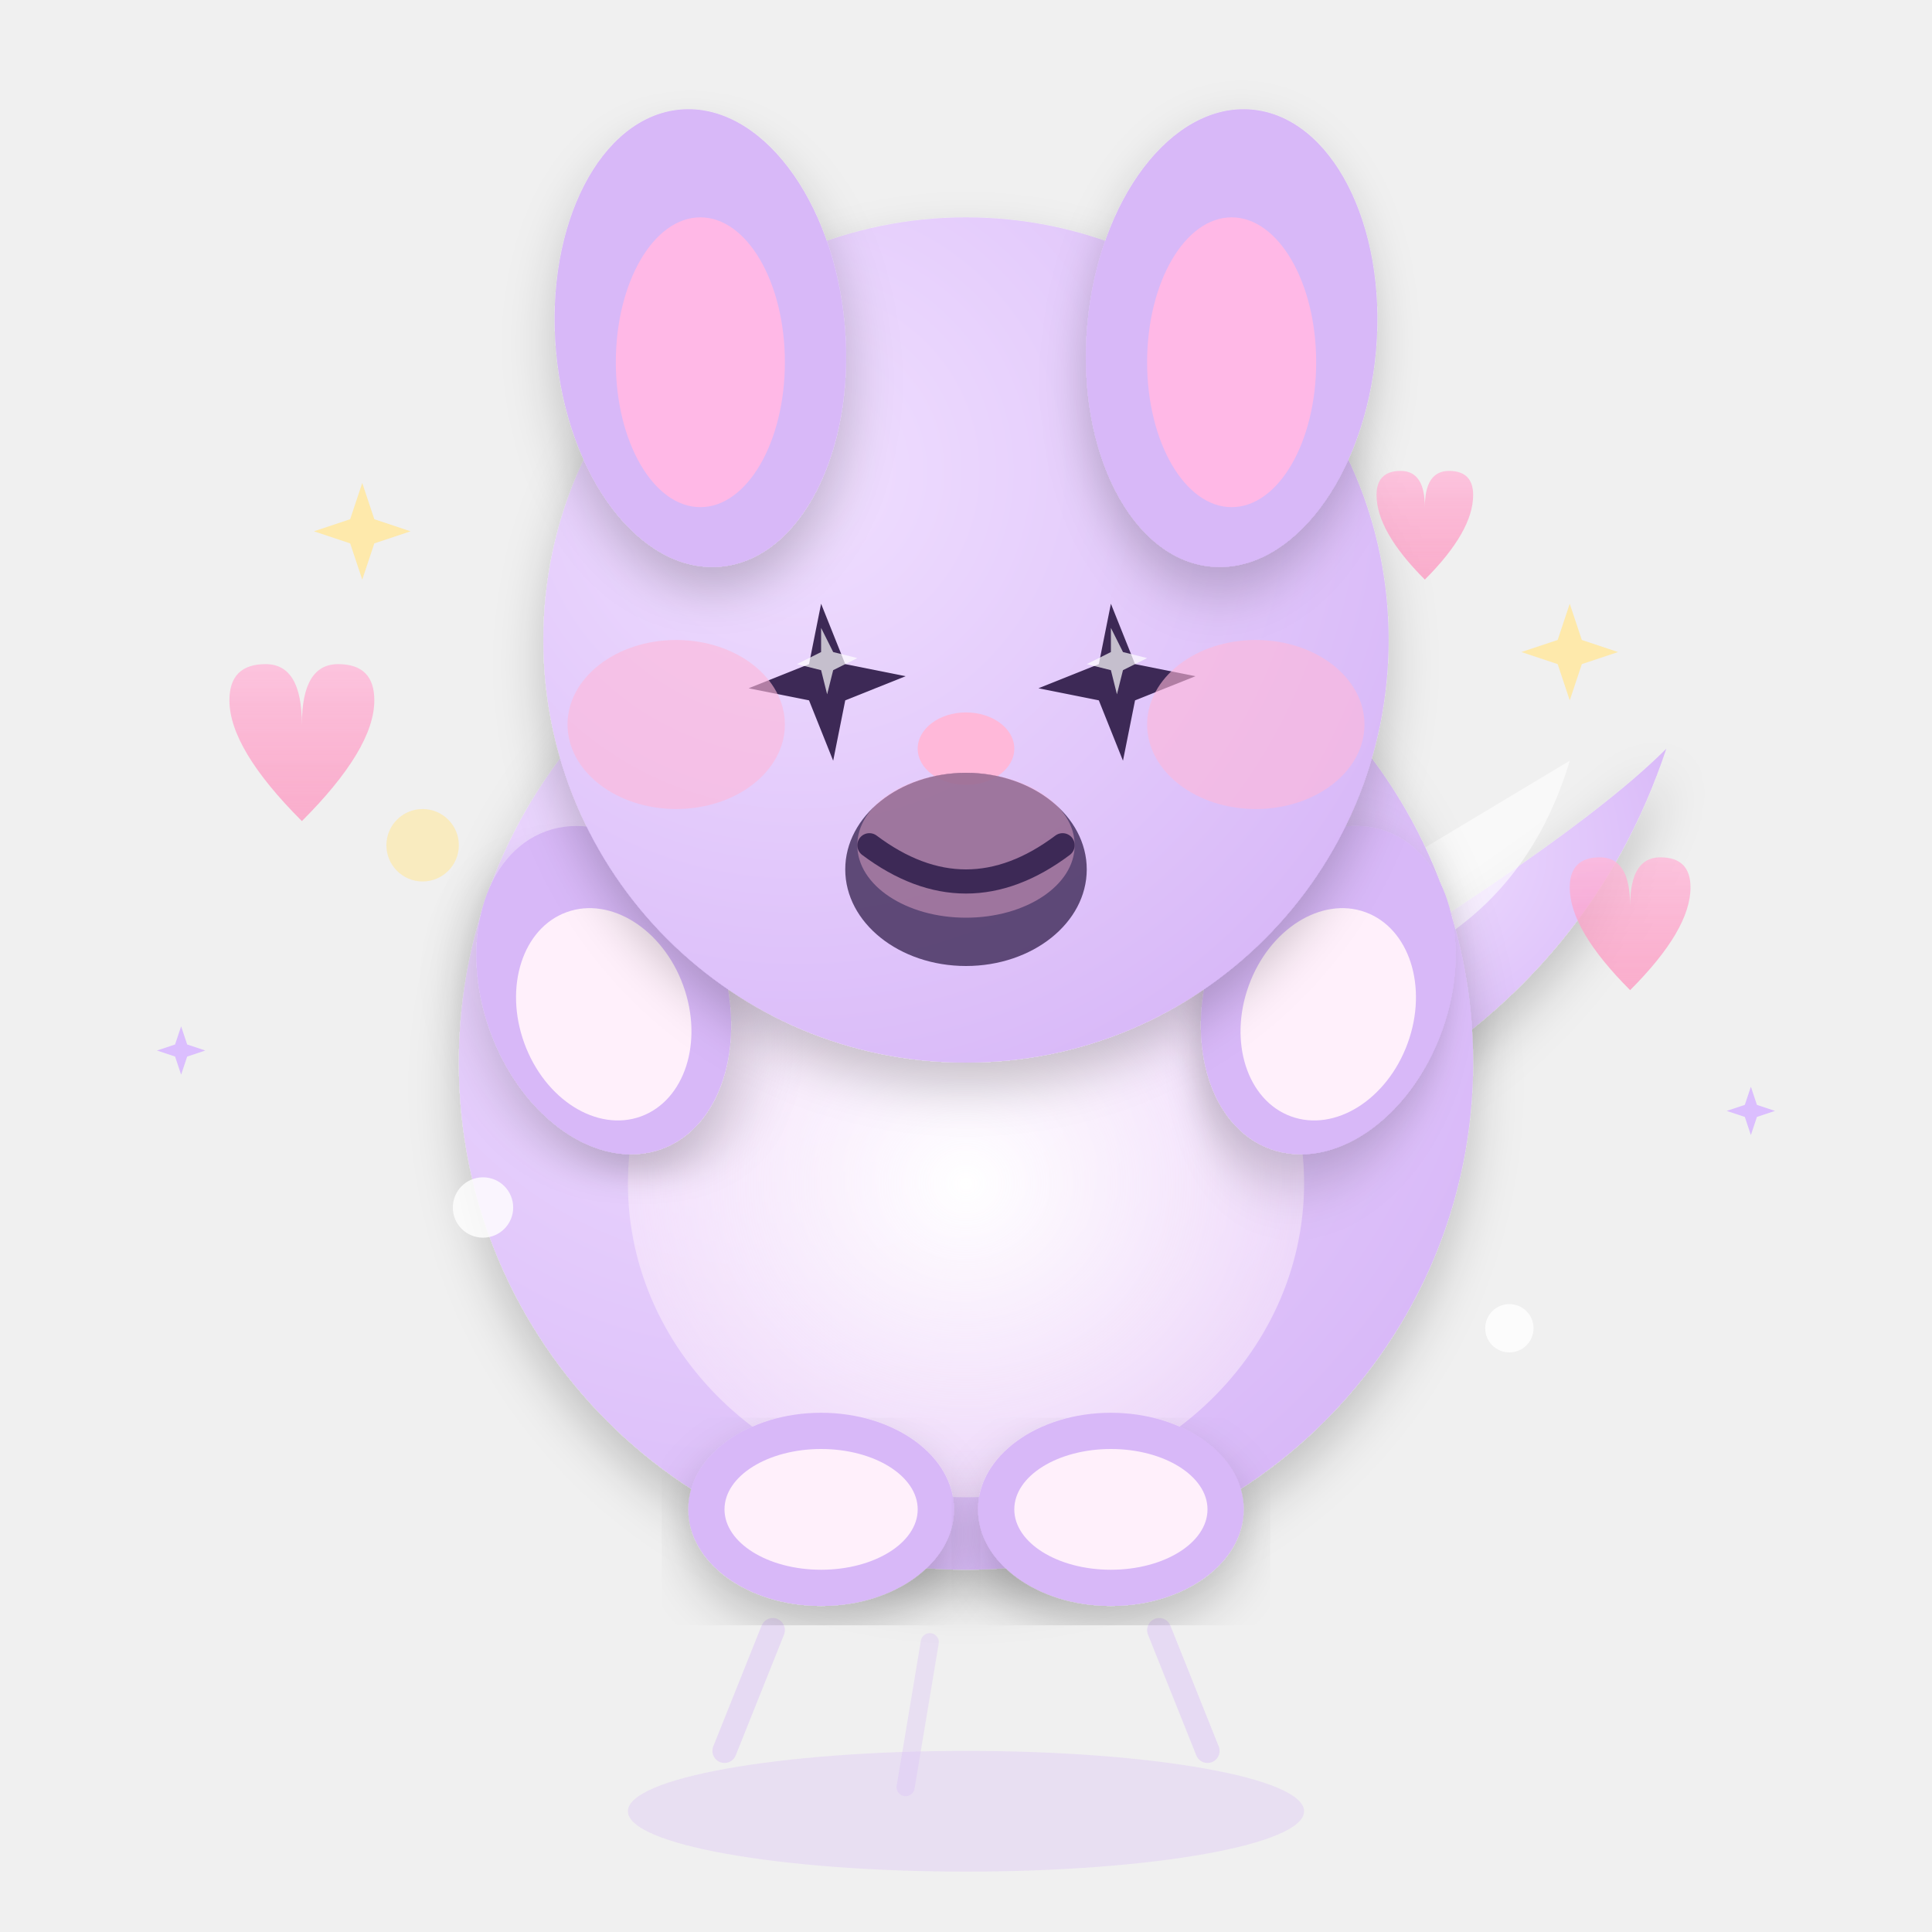
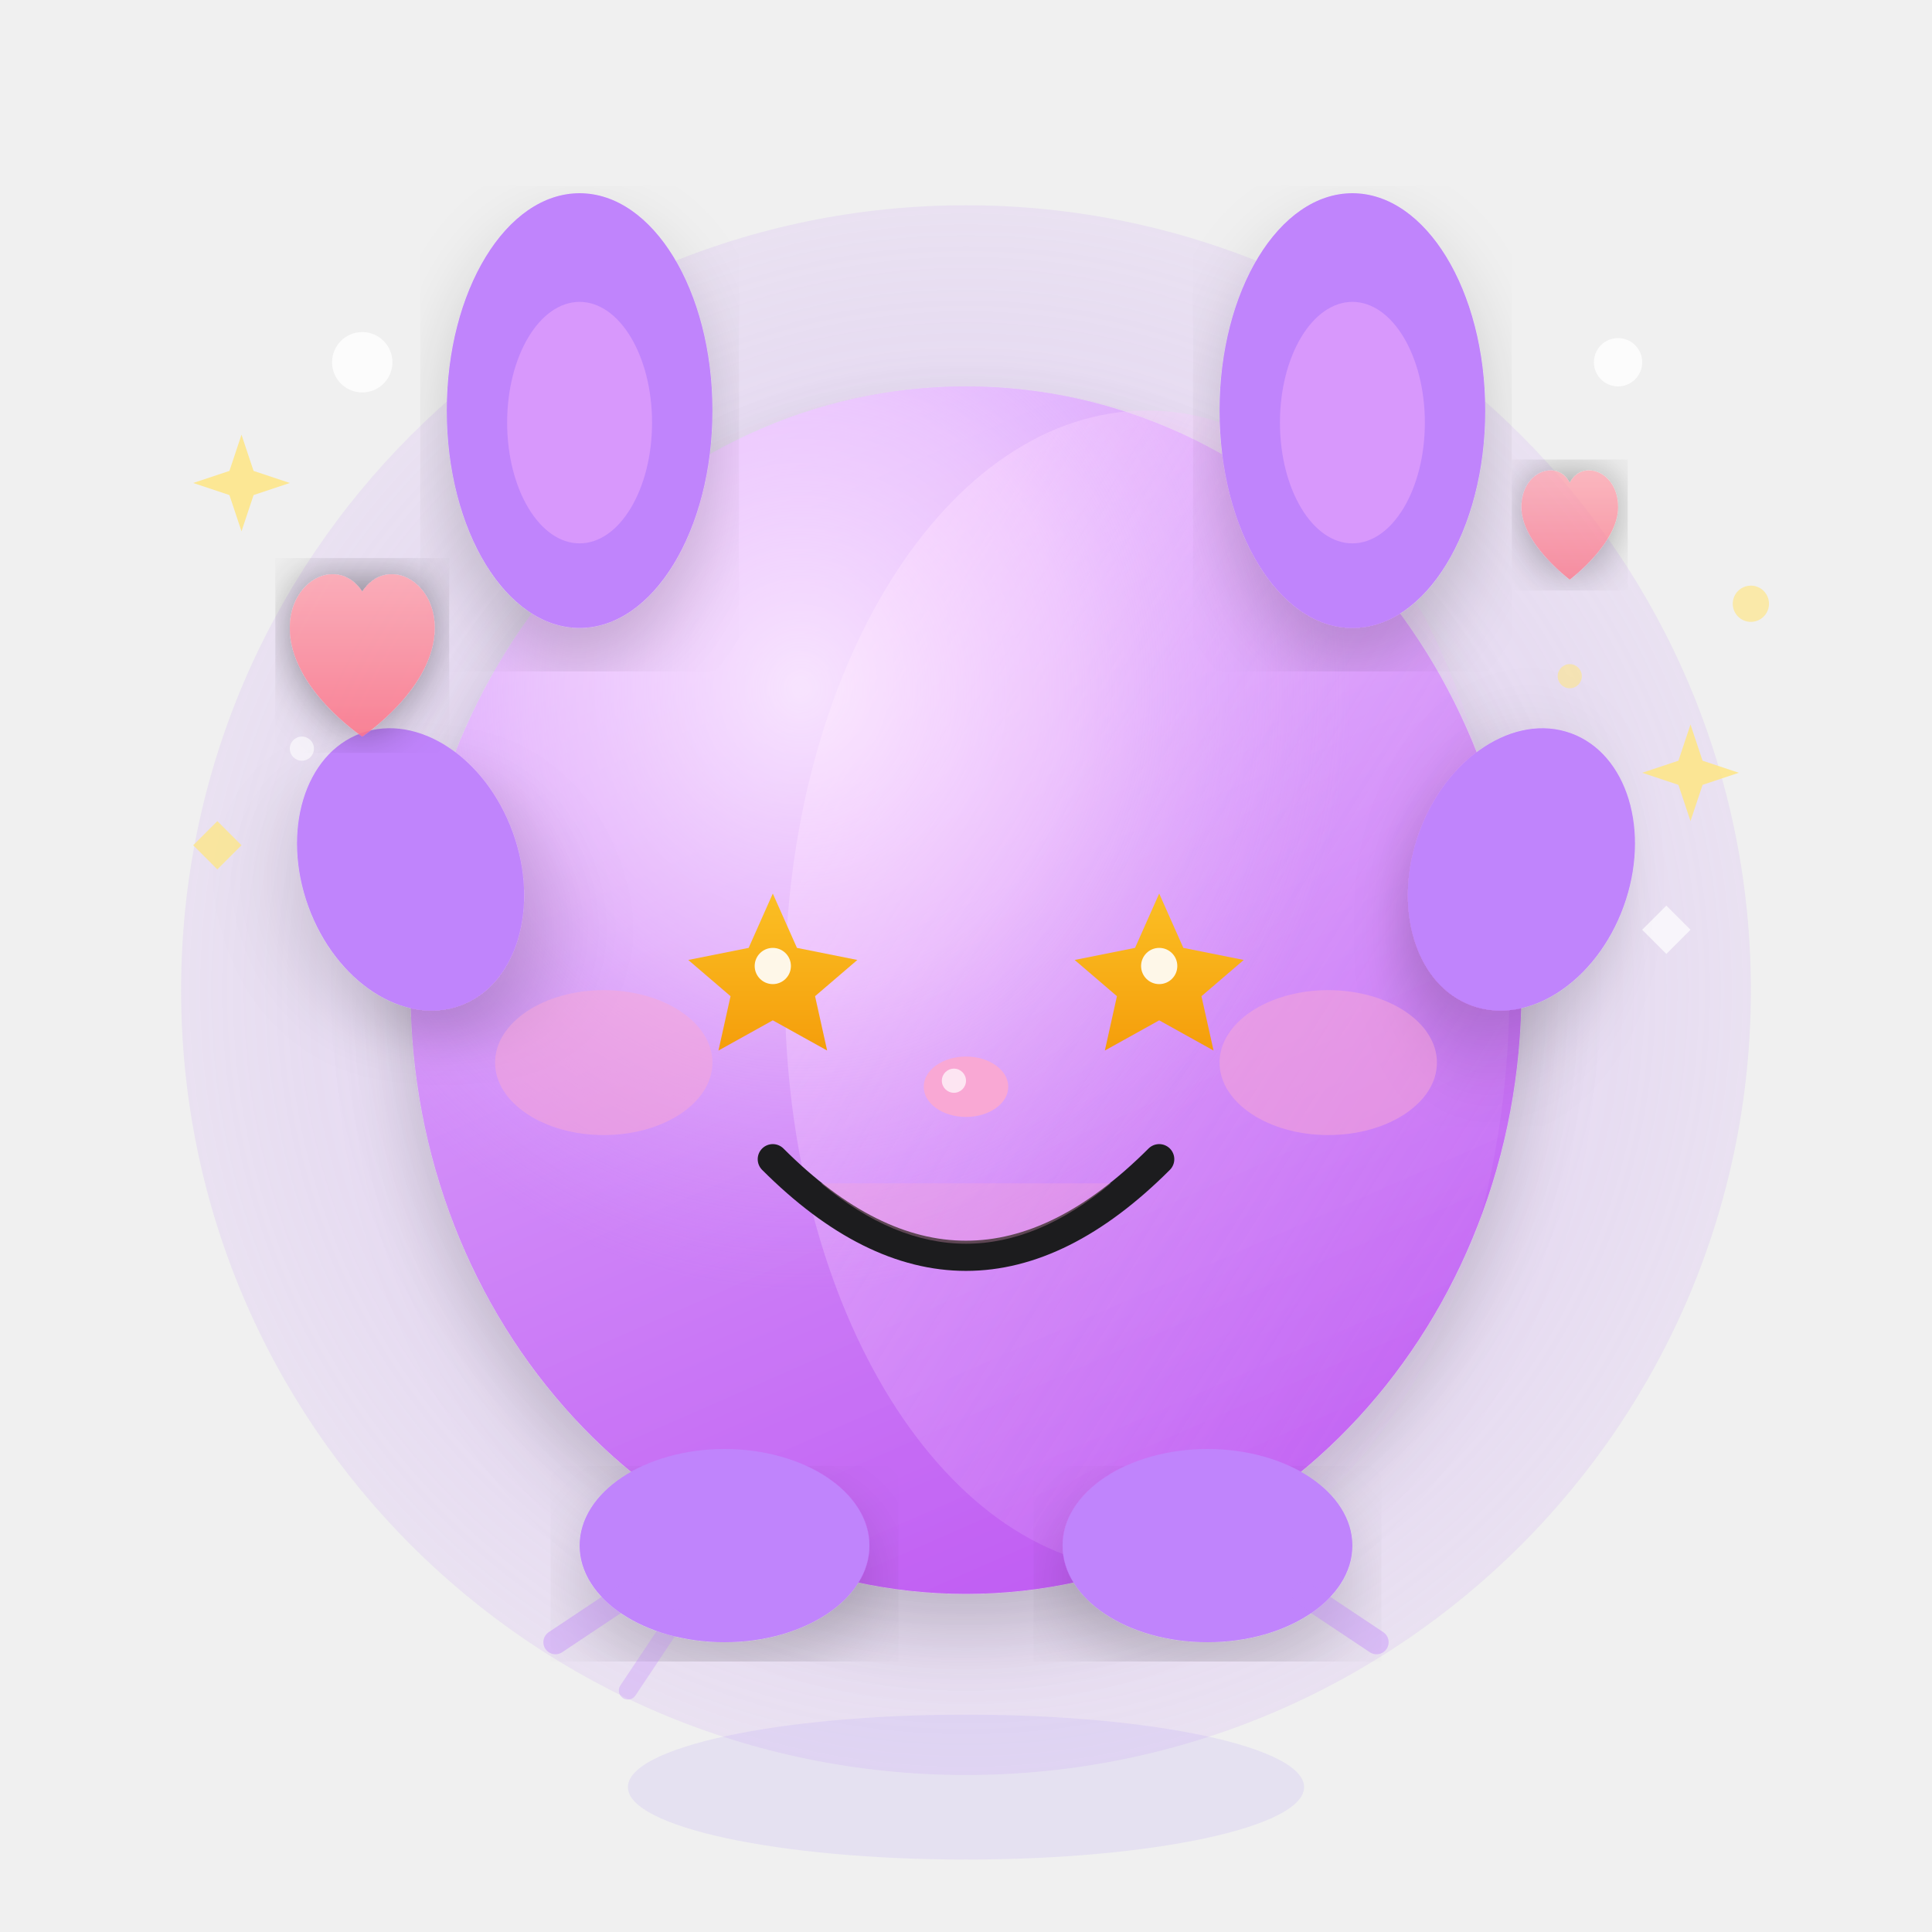
<svg xmlns="http://www.w3.org/2000/svg" width="160" height="160" viewBox="0 0 160 160" fill="none">
  <defs>
-     <radialGradient id="bodyGrad-excited" cx="0.3" cy="0.3" r="0.8">
-       <stop offset="0%" style="stop-color:#F0DFFF;stop-opacity:1" />
-       <stop offset="100%" style="stop-color:#D8B8F8;stop-opacity:1" />
+     <linearGradient id="body-e" x1="0.3" y1="0" x2="0.7" y2="1">
+       <stop offset="0%" stop-color="#e0b4fe" />
+       <stop offset="100%" stop-color="#BF5AF2" />
+     </linearGradient>
+     <radialGradient id="shine-e" cx="0.35" cy="0.25" r="0.5">
+       <stop offset="0%" stop-color="#fff5ff" stop-opacity="0.8" />
+       <stop offset="50%" stop-color="#ffeaff" stop-opacity="0.4" />
+       <stop offset="100%" stop-color="#e0b4fe" stop-opacity="0" />
    </radialGradient>
-     <radialGradient id="bellyGrad-excited" cx="0.5" cy="0.5" r="0.6">
-       <stop offset="0%" style="stop-color:#FFFFFF;stop-opacity:1" />
-       <stop offset="100%" style="stop-color:#FFF0FB;stop-opacity:0.4" />
+     <linearGradient id="rim-e" x1="0" y1="0" x2="1" y2="1">
+       <stop offset="0%" stop-color="#ffd6ff" stop-opacity="0.9" />
+       <stop offset="100%" stop-color="#e0b4fe" stop-opacity="0" />
+     </linearGradient>
+     <linearGradient id="star-eye-e" x1="0" y1="0" x2="0" y2="1">
+       <stop offset="0%" stop-color="#fbbf24" />
+       <stop offset="100%" stop-color="#f59e0b" />
+     </linearGradient>
+     <linearGradient id="heart-e" x1="0" y1="0" x2="0" y2="1">
+       <stop offset="0%" stop-color="#fda4af" />
+       <stop offset="100%" stop-color="#fb7185" />
+     </linearGradient>
+     <radialGradient id="glow-e" cx="0.5" cy="0.5" r="0.7">
+       <stop offset="0%" stop-color="#d8b4fe" stop-opacity="0.4" />
+       <stop offset="50%" stop-color="#c084fc" stop-opacity="0.2" />
+       <stop offset="100%" stop-color="#a855f7" stop-opacity="0" />
    </radialGradient>
-     <filter id="shadow-excited">
-       <feGaussianBlur in="SourceAlpha" stdDeviation="2" />
-       <feOffset dx="0" dy="2" result="offsetblur" />
+     <filter id="sh-e">
+       <feGaussianBlur in="SourceAlpha" stdDeviation="3" />
+       <feOffset dy="3" />
      <feComponentTransfer>
-         <feFuncA type="linear" slope="0.2" />
+         <feFuncA type="linear" slope="0.18" />
      </feComponentTransfer>
      <feMerge>
        <feMergeNode />
        <feMergeNode in="SourceGraphic" />
      </feMerge>
    </filter>
-     <linearGradient id="heartGrad" x1="0%" y1="0%" x2="0%" y2="100%">
-       <stop offset="0%" style="stop-color:#FFB8D9;stop-opacity:1" />
-       <stop offset="100%" style="stop-color:#FF88B8;stop-opacity:0.8" />
-     </linearGradient>
+     <filter id="heart-glow-e">
+       <feGaussianBlur in="SourceAlpha" stdDeviation="2" />
+       <feOffset dx="0" dy="0" />
+       <feComponentTransfer>
+         <feFuncA type="linear" slope="0.5" />
+       </feComponentTransfer>
+       <feMerge>
+         <feMergeNode />
+         <feMergeNode in="SourceGraphic" />
+       </feMerge>
+     </filter>
  </defs>
-   <ellipse cx="80" cy="150" rx="28" ry="5" fill="#D8B8F8" opacity="0.3" />
-   <path d="M 60 145 Q 62 140, 64 135" stroke="#D8B8F8" stroke-width="2" opacity="0.4" fill="none" stroke-linecap="round" />
-   <path d="M 100 145 Q 98 140, 96 135" stroke="#D8B8F8" stroke-width="2" opacity="0.4" fill="none" stroke-linecap="round" />
-   <path d="M 75 148 Q 76 142, 77 136" stroke="#D8B8F8" stroke-width="1.5" opacity="0.3" fill="none" stroke-linecap="round" />
-   <path d="M 105 85 Q 130 70, 138 62 Q 132 80, 115 90 Z" fill="url(#bodyGrad-excited)" filter="url(#shadow-excited)" />
-   <path d="M 115 72 Q 125 66, 130 63 Q 127 73, 119 78 Z" fill="#FFFFFF" opacity="0.6" />
-   <circle cx="80" cy="88" r="42" fill="url(#bodyGrad-excited)" filter="url(#shadow-excited)" />
-   <ellipse cx="80" cy="98" rx="28" ry="26" fill="url(#bellyGrad-excited)" />
-   <ellipse cx="50" cy="82" rx="10" ry="14" fill="#D8B8F8" filter="url(#shadow-excited)" transform="rotate(-20 50 82)" />
-   <ellipse cx="110" cy="82" rx="10" ry="14" fill="#D8B8F8" filter="url(#shadow-excited)" transform="rotate(20 110 82)" />
-   <ellipse cx="50" cy="84" rx="7" ry="9" fill="#FFF0FB" transform="rotate(-20 50 84)" />
-   <ellipse cx="110" cy="84" rx="7" ry="9" fill="#FFF0FB" transform="rotate(20 110 84)" />
-   <ellipse cx="68" cy="125" rx="11" ry="8" fill="#D8B8F8" filter="url(#shadow-excited)" />
-   <ellipse cx="92" cy="125" rx="11" ry="8" fill="#D8B8F8" filter="url(#shadow-excited)" />
-   <ellipse cx="68" cy="125" rx="8" ry="5" fill="#FFF0FB" />
-   <ellipse cx="92" cy="125" rx="8" ry="5" fill="#FFF0FB" />
-   <circle cx="80" cy="53" r="35" fill="url(#bodyGrad-excited)" filter="url(#shadow-excited)" />
-   <ellipse cx="58" cy="28" rx="12" ry="19" fill="#D8B8F8" filter="url(#shadow-excited)" transform="rotate(-5 58 28)" />
-   <ellipse cx="102" cy="28" rx="12" ry="19" fill="#D8B8F8" filter="url(#shadow-excited)" transform="rotate(5 102 28)" />
-   <ellipse cx="58" cy="30" rx="7" ry="12" fill="#FFB8E6" />
-   <ellipse cx="102" cy="30" rx="7" ry="12" fill="#FFB8E6" />
-   <g fill="#3D2956">
-     <path d="M 68 50 L 70 55 L 75 56 L 70 58 L 69 63 L 67 58 L 62 57 L 67 55 Z" />
-     <path d="M 92 50 L 94 55 L 99 56 L 94 58 L 93 63 L 91 58 L 86 57 L 91 55 Z" />
-   </g>
-   <g fill="#FFFFFF" opacity="0.7">
-     <path d="M 68 52 L 69 54 L 71 54.5 L 69 55.5 L 68.5 57.5 L 68 55.5 L 66 55 L 68 54 Z" />
-     <path d="M 92 52 L 93 54 L 95 54.5 L 93 55.5 L 92.5 57.5 L 92 55.5 L 90 55 L 92 54 Z" />
-   </g>
-   <ellipse cx="80" cy="62" rx="4" ry="3" fill="#FFB8D9" />
-   <ellipse cx="80" cy="72" rx="10" ry="8" fill="#3D2956" opacity="0.8" />
-   <ellipse cx="80" cy="70" rx="9" ry="6" fill="#FFB8D9" opacity="0.4" />
-   <path d="M 72 70 Q 80 76, 88 70" stroke="#3D2956" stroke-width="2" fill="none" stroke-linecap="round" />
-   <ellipse cx="56" cy="60" rx="9" ry="7" fill="#FFB8D9" opacity="0.6" />
-   <ellipse cx="104" cy="60" rx="9" ry="7" fill="#FFB8D9" opacity="0.6" />
-   <g fill="url(#heartGrad)" opacity="0.8">
-     <path d="M 25 60 Q 25 55, 28 55 Q 31 55, 31 58 Q 31 62, 25 68 Q 19 62, 19 58 Q 19 55, 22 55 Q 25 55, 25 60 Z" />
-     <path d="M 135 75 Q 135 71, 137.5 71 Q 140 71, 140 73.5 Q 140 77, 135 82 Q 130 77, 130 73.5 Q 130 71, 132.5 71 Q 135 71, 135 75 Z" />
-     <path d="M 118 42 Q 118 39, 120 39 Q 122 39, 122 41 Q 122 44, 118 48 Q 114 44, 114 41 Q 114 39, 116 39 Q 118 39, 118 42 Z" />
-   </g>
-   <g opacity="0.9">
-     <path d="M 30 40 L 31 43 L 34 44 L 31 45 L 30 48 L 29 45 L 26 44 L 29 43 Z" fill="#FFE8A3" />
-     <path d="M 130 50 L 131 53 L 134 54 L 131 55 L 130 58 L 129 55 L 126 54 L 129 53 Z" fill="#FFE8A3" />
-     <path d="M 145 90 L 145.5 91.5 L 147 92 L 145.5 92.5 L 145 94 L 144.5 92.5 L 143 92 L 144.5 91.5 Z" fill="#D8B8FF" />
-     <path d="M 15 85 L 15.5 86.5 L 17 87 L 15.5 87.5 L 15 89 L 14.5 87.5 L 13 87 L 14.5 86.5 Z" fill="#D8B8FF" />
-     <circle cx="40" cy="100" r="2.5" fill="#FFFFFF" opacity="0.9" />
-     <circle cx="125" cy="110" r="2" fill="#FFFFFF" opacity="0.9" />
-     <circle cx="35" cy="70" r="3" fill="#FFE8A3" opacity="0.7" />
-   </g>
+   <ellipse cx="80" cy="82" rx="65" ry="65" fill="url(#glow-e)" />
+   <ellipse cx="80" cy="148" rx="28" ry="6" fill="#a78bfa" opacity="0.15" />
+   <ellipse cx="80" cy="82" rx="46" ry="50" fill="url(#body-e)" filter="url(#sh-e)" />
+   <ellipse cx="95" cy="82" rx="30" ry="48" fill="url(#rim-e)" opacity="0.6" />
+   <ellipse cx="80" cy="82" rx="46" ry="50" fill="url(#shine-e)" />
+   <ellipse cx="48" cy="34" rx="11" ry="18" fill="#c084fc" filter="url(#sh-e)" />
+   <ellipse cx="112" cy="34" rx="11" ry="18" fill="#c084fc" filter="url(#sh-e)" />
+   <ellipse cx="48" cy="35" rx="6" ry="10" fill="#f0abfc" opacity="0.5" />
+   <ellipse cx="112" cy="35" rx="6" ry="10" fill="#f0abfc" opacity="0.5" />
+   <ellipse cx="34" cy="72" rx="9" ry="12" fill="#c084fc" filter="url(#sh-e)" transform="rotate(-20 34 72)" />
+   <ellipse cx="126" cy="72" rx="9" ry="12" fill="#c084fc" filter="url(#sh-e)" transform="rotate(20 126 72)" />
+   <ellipse cx="60" cy="128" rx="12" ry="8" fill="#c084fc" filter="url(#sh-e)" />
+   <ellipse cx="100" cy="128" rx="12" ry="8" fill="#c084fc" filter="url(#sh-e)" />
+   <line x1="52" y1="132" x2="46" y2="136" stroke="#c084fc" stroke-width="2" stroke-linecap="round" opacity="0.4" />
+   <line x1="56" y1="134" x2="52" y2="140" stroke="#c084fc" stroke-width="1.5" stroke-linecap="round" opacity="0.3" />
+   <line x1="108" y1="132" x2="114" y2="136" stroke="#c084fc" stroke-width="2" stroke-linecap="round" opacity="0.4" />
+   <path d="M64 74 L66 78.5 L71 79.5 L67.5 82.5 L68.5 87 L64 84.5 L59.5 87 L60.5 82.5 L57 79.5 L62 78.5Z" fill="url(#star-eye-e)" />
+   <path d="M96 74 L98 78.5 L103 79.5 L99.5 82.5 L100.5 87 L96 84.5 L91.5 87 L92.5 82.5 L89 79.5 L94 78.5Z" fill="url(#star-eye-e)" />
+   <circle cx="64" cy="80" r="1.5" fill="#fff" opacity="0.9" />
+   <circle cx="96" cy="80" r="1.5" fill="#fff" opacity="0.9" />
+   <ellipse cx="80" cy="90" rx="3.5" ry="2.5" fill="#f9a8d4" />
+   <circle cx="79" cy="89.5" r="1" fill="#fff" opacity="0.7" />
+   <ellipse cx="50" cy="88" rx="9" ry="6" fill="#f9a8d4" opacity="0.5" />
+   <ellipse cx="110" cy="88" rx="9" ry="6" fill="#f9a8d4" opacity="0.5" />
+   <path d="M64 96 Q80 112 96 96" stroke="#1c1c1e" stroke-width="2.5" fill="none" stroke-linecap="round" />
+   <path d="M68 98 Q80 108 92 98" fill="#f9a8d4" opacity="0.3" />
+   <path d="M24 52 C24 48 28 46 30 49 C32 46 36 48 36 52 C36 57 30 61 30 61 C30 61 24 57 24 52Z" fill="url(#heart-e)" filter="url(#heart-glow-e)" opacity="0.85" />
+   <path d="M126 42 C126 39 129 38 130 40 C131 38 134 39 134 42 C134 45 130 48 130 48 C130 48 126 45 126 42Z" fill="url(#heart-e)" filter="url(#heart-glow-e)" opacity="0.75" />
+   <path d="M20 36 L21 39 L24 40 L21 41 L20 44 L19 41 L16 40 L19 39Z" fill="#fde68a" opacity="0.9" />
+   <path d="M140 60 L141 63 L144 64 L141 65 L140 68 L139 65 L136 64 L139 63Z" fill="#fde68a" opacity="0.9" />
+   <circle cx="30" cy="30" r="2.5" fill="#fff" opacity="0.8" />
+   <circle cx="134" cy="30" r="2" fill="#fff" opacity="0.8" />
+   <circle cx="145" cy="50" r="1.5" fill="#fde68a" opacity="0.7" />
+   <path d="M18 68 L20 70 L18 72 L16 70Z" fill="#fde68a" opacity="0.8" />
+   <path d="M138 75 L140 77 L138 79 L136 77Z" fill="#fff" opacity="0.7" />
+   <circle cx="25" cy="62" r="1" fill="#fff" opacity="0.6" />
+   <circle cx="130" cy="56" r="1" fill="#fde68a" opacity="0.6" />
</svg>
